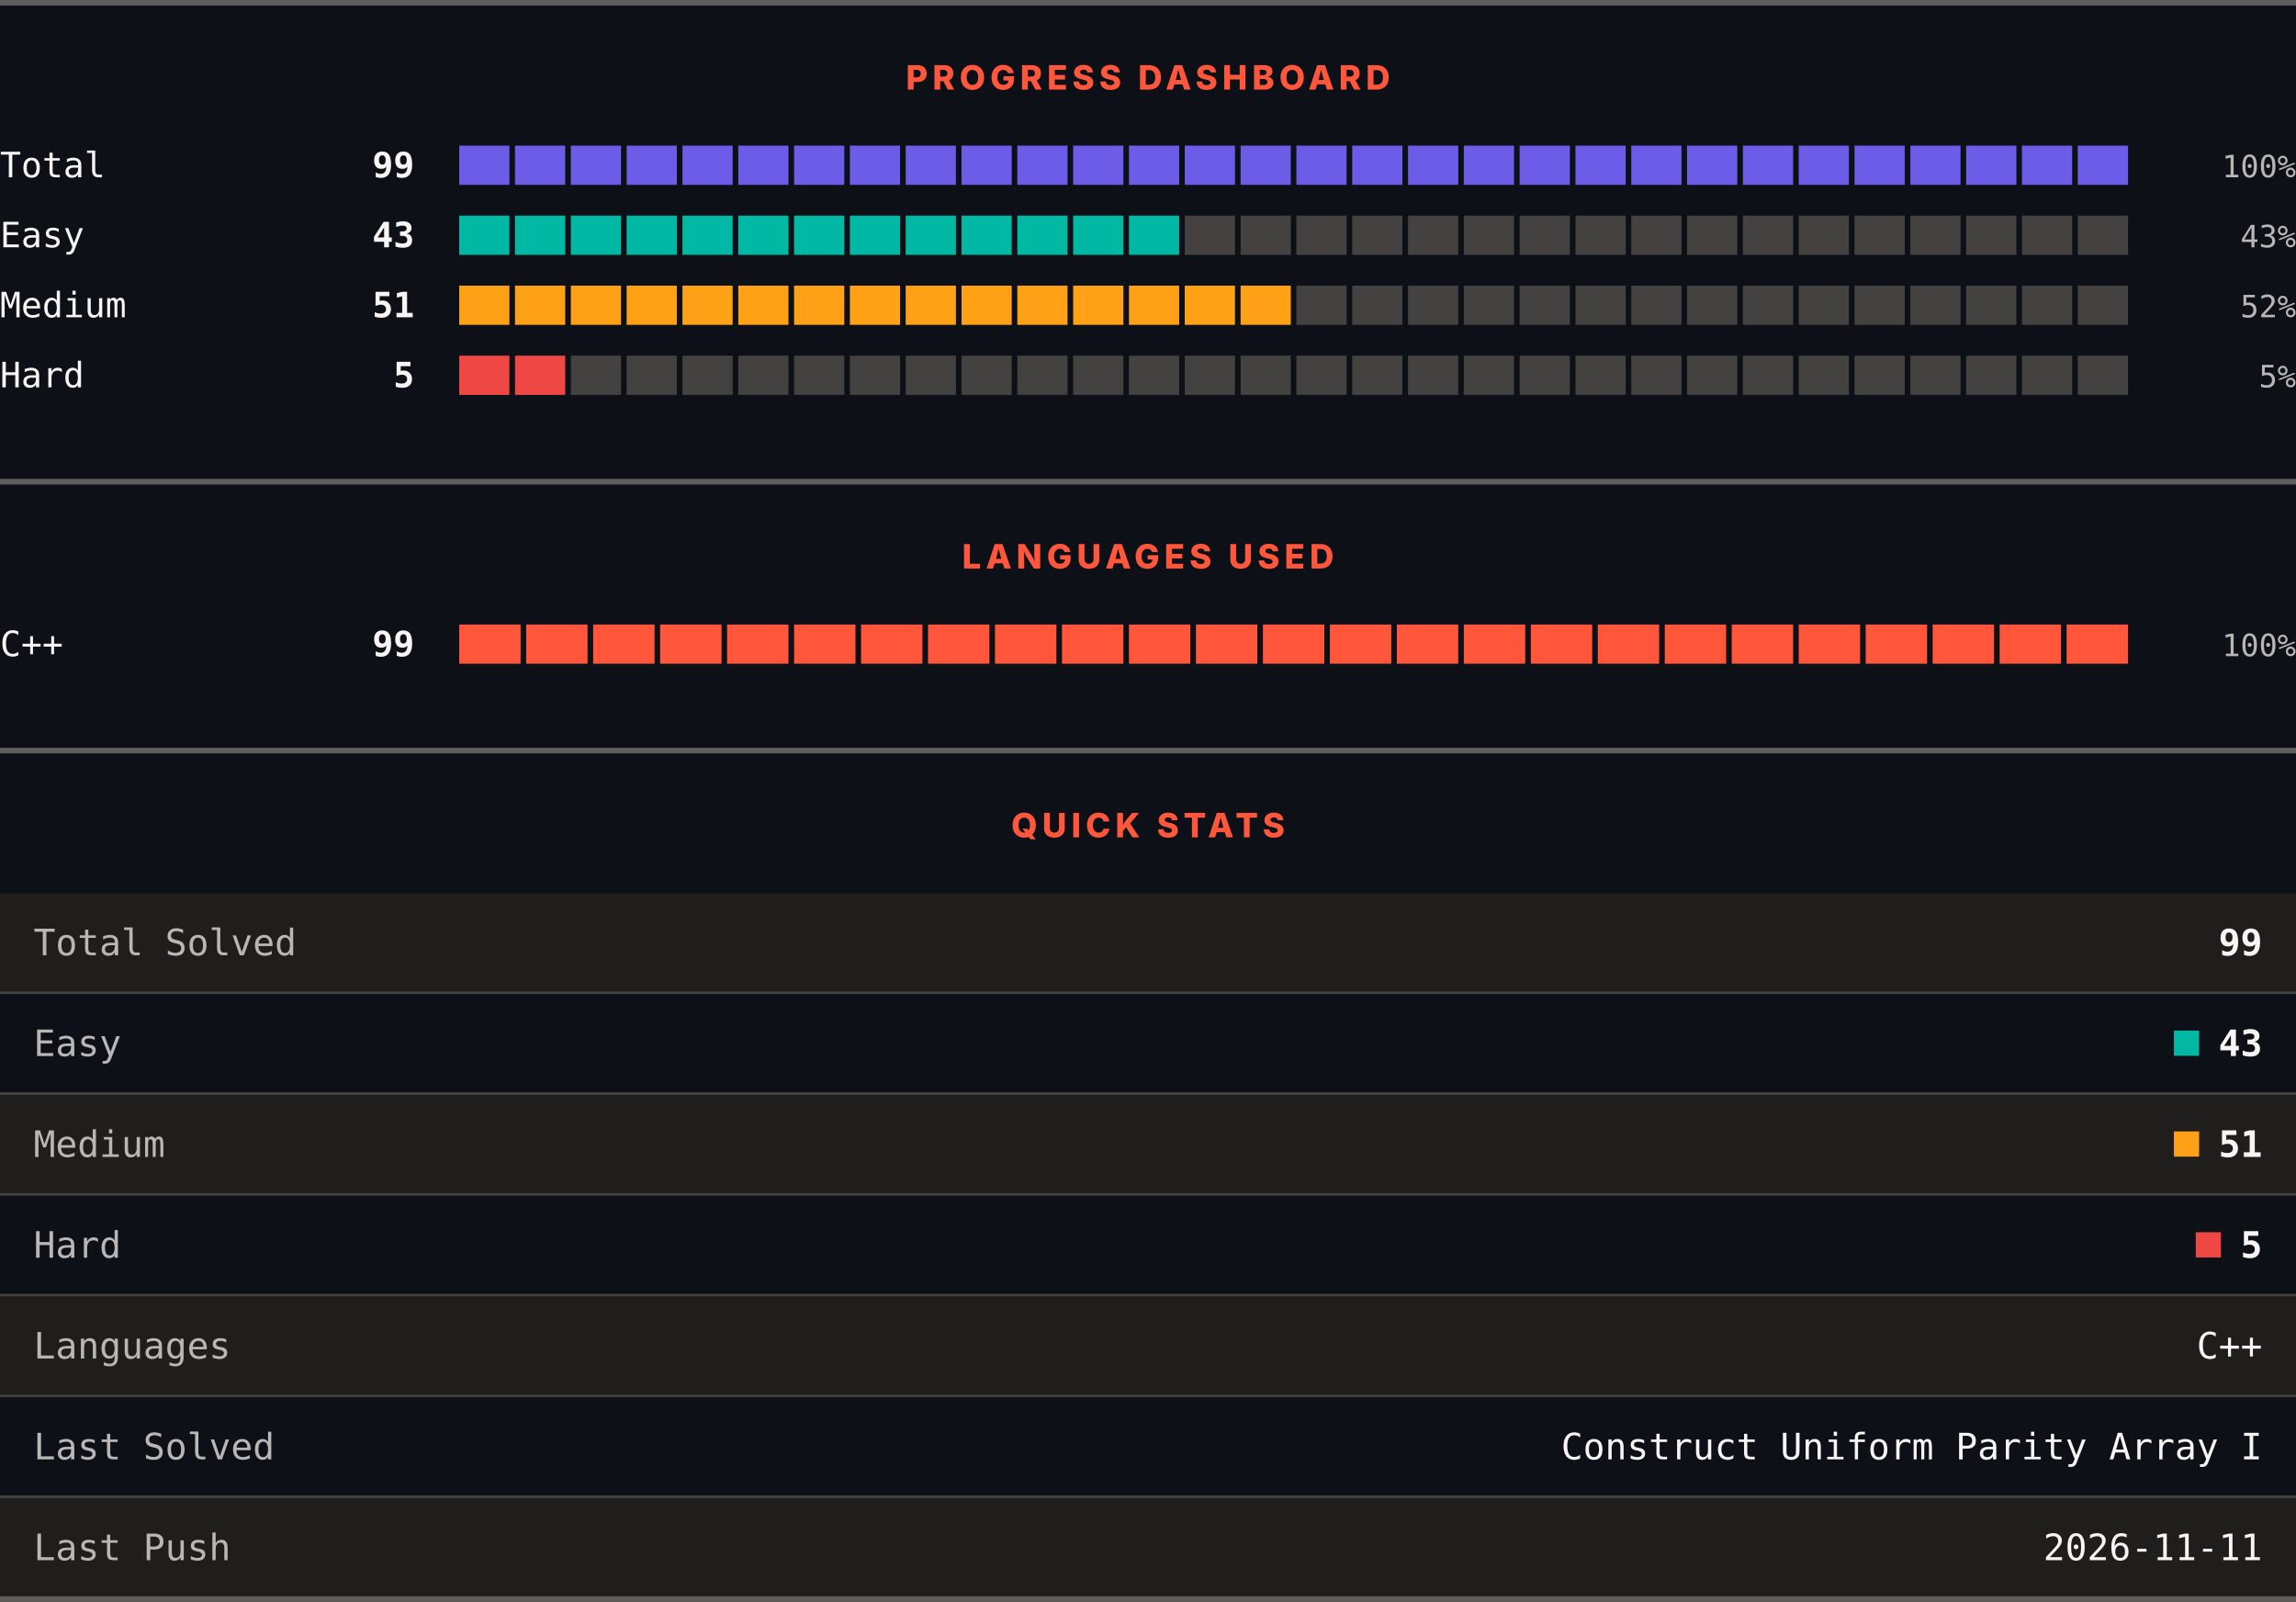
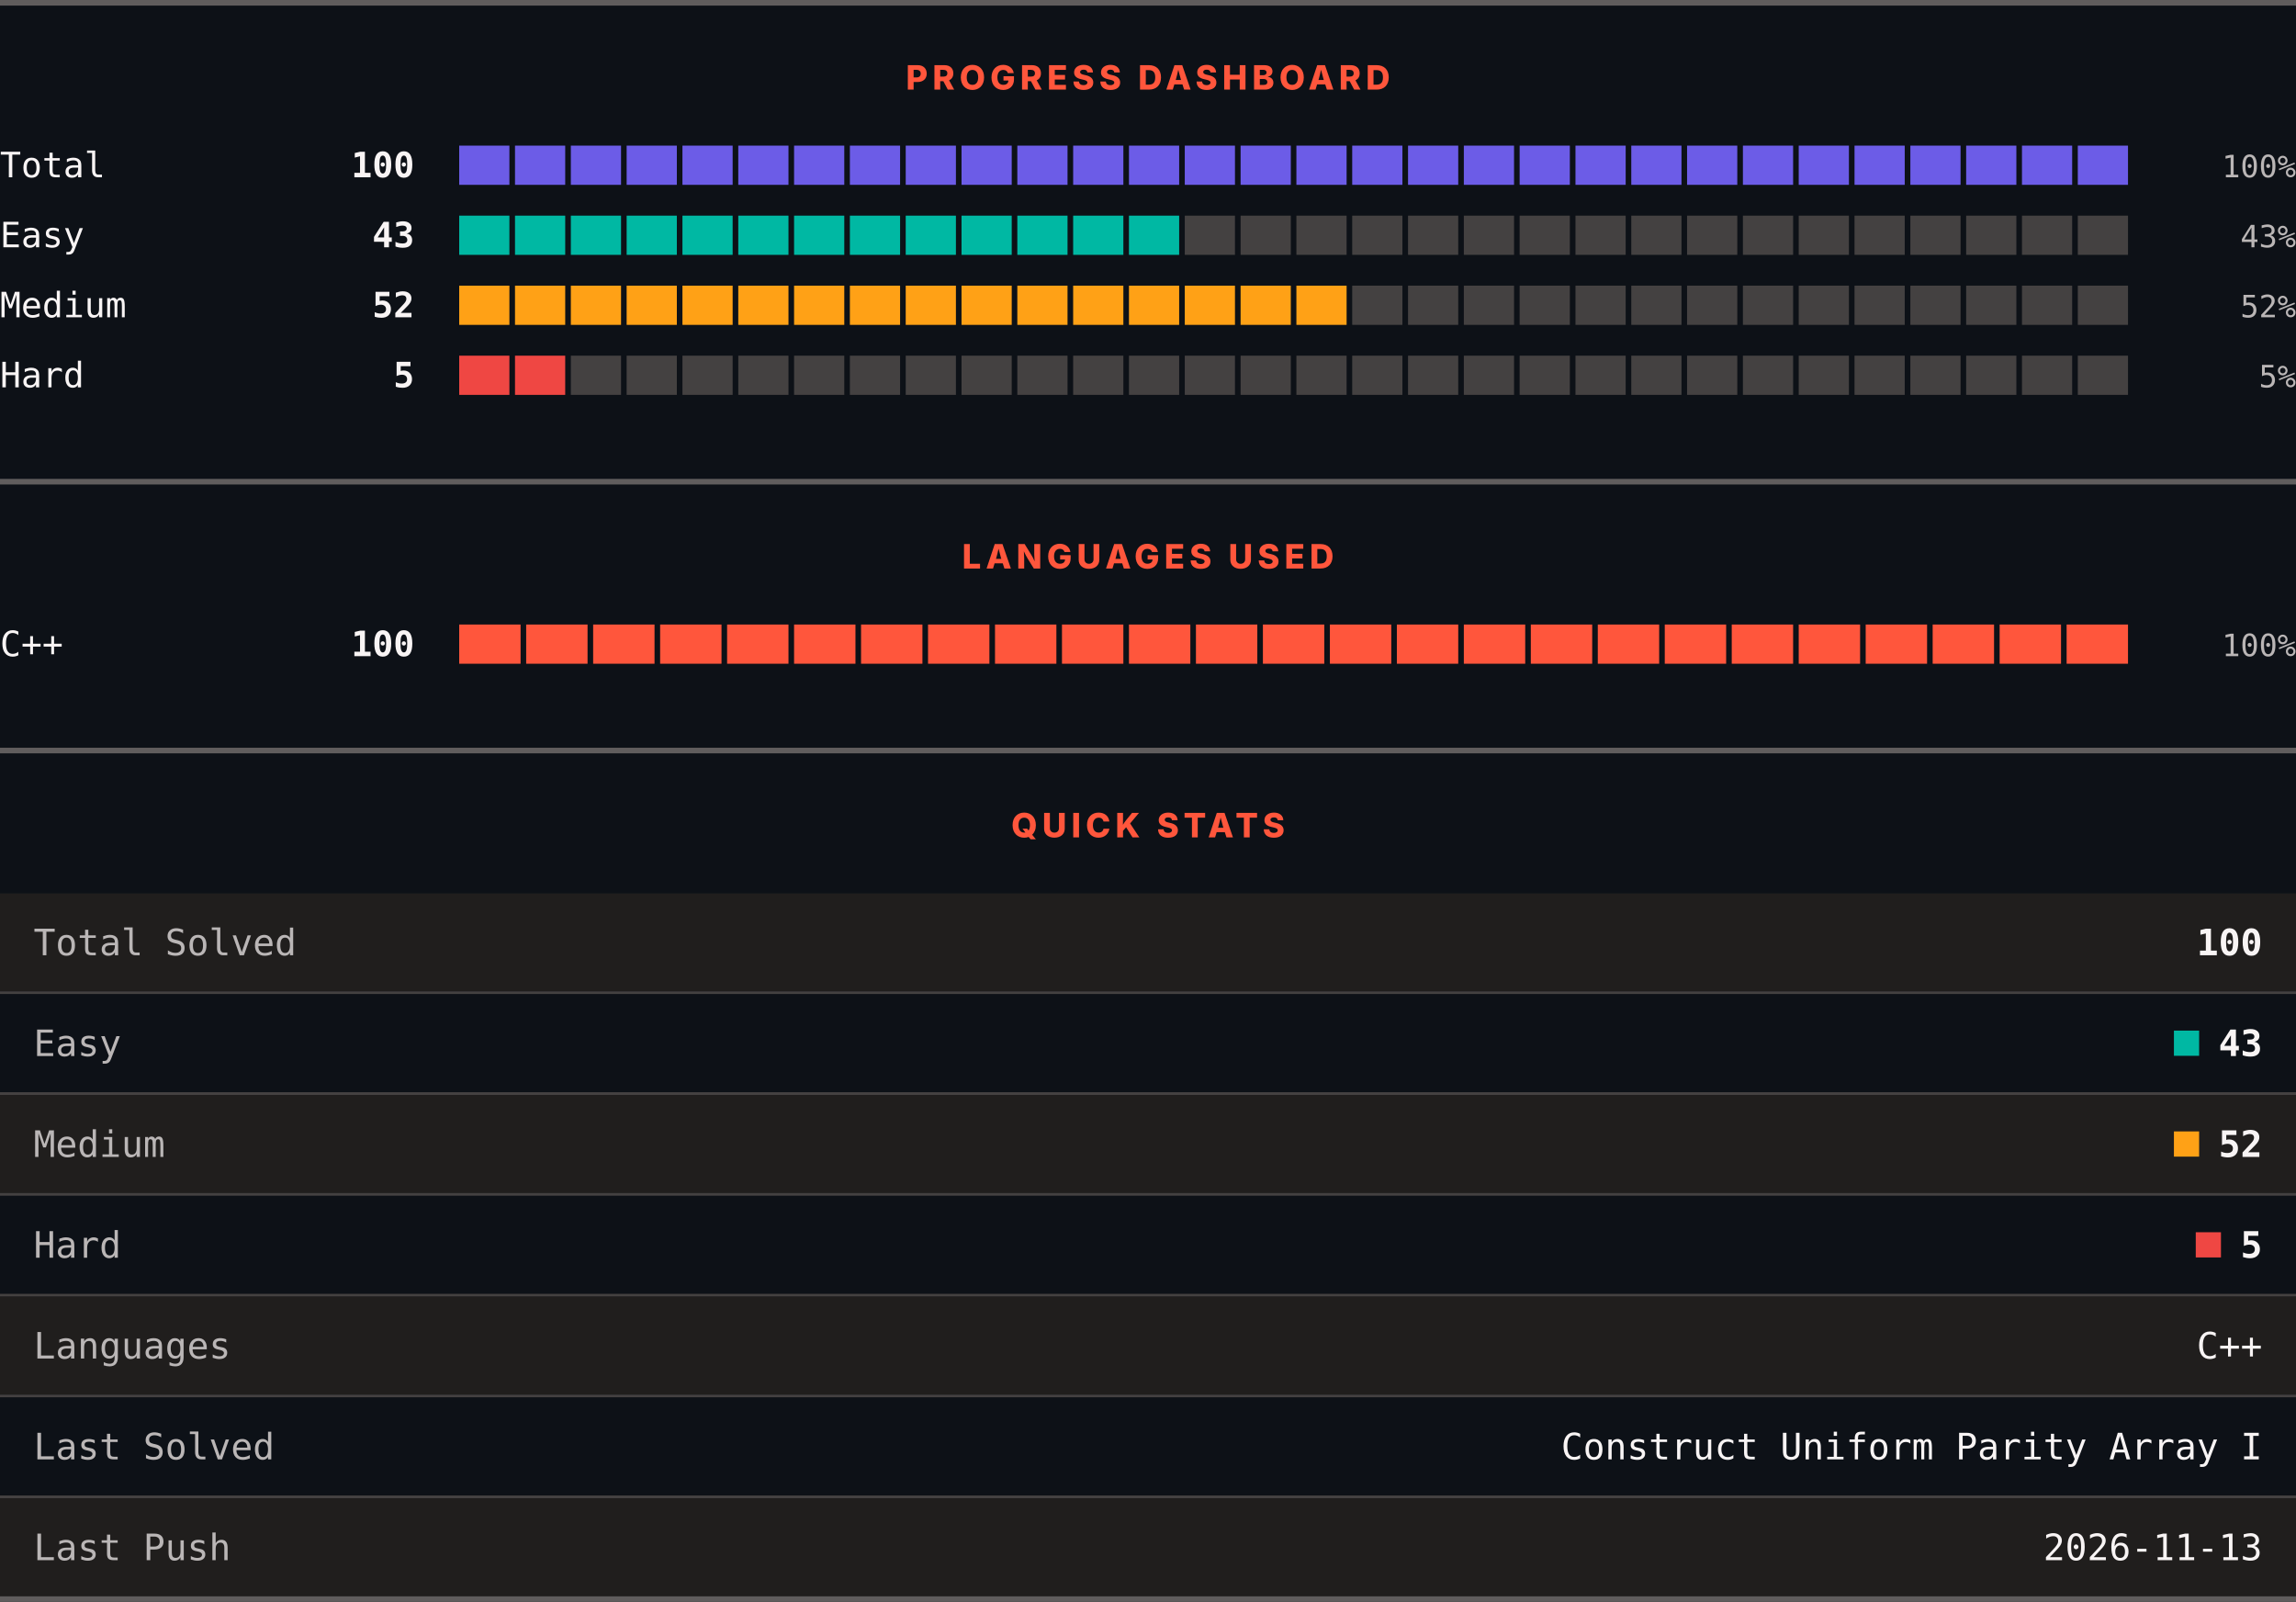
<svg xmlns="http://www.w3.org/2000/svg" width="820" height="572" viewBox="0 0 820 572" role="img" aria-label="LeetCode progress, languages and quick stats">
  <rect width="820" height="572" fill="#0d1117" />
  <rect x="0" y="0" width="820" height="2" fill="#605d5d" />
  <text x="410" y="32" text-anchor="middle" font-family="Archivo, system-ui, -apple-system, Segoe UI, sans-serif" font-size="12" font-weight="800" letter-spacing="1.68" fill="#ff563c">PROGRESS DASHBOARD</text>
  <text x="0" y="63.3" font-family="ui-monospace, SFMono-Regular, Menlo, Consolas, monospace" font-size="12.5" fill="#f8f4f4">Total</text>
-   <text x="148" y="63.3" text-anchor="end" font-family="ui-monospace, SFMono-Regular, Menlo, Consolas, monospace" font-size="12.5" font-weight="700" fill="#f8f4f4">99</text>
+   <text x="148" y="63.3" text-anchor="end" font-family="ui-monospace, SFMono-Regular, Menlo, Consolas, monospace" font-size="12.5" font-weight="700" fill="#f8f4f4">100</text>
  <rect x="164.00" y="52" width="17.93" height="14" fill="#6c5ce7" />
  <rect x="183.93" y="52" width="17.93" height="14" fill="#6c5ce7" />
  <rect x="203.87" y="52" width="17.93" height="14" fill="#6c5ce7" />
  <rect x="223.80" y="52" width="17.93" height="14" fill="#6c5ce7" />
  <rect x="243.73" y="52" width="17.93" height="14" fill="#6c5ce7" />
  <rect x="263.67" y="52" width="17.93" height="14" fill="#6c5ce7" />
  <rect x="283.60" y="52" width="17.93" height="14" fill="#6c5ce7" />
  <rect x="303.53" y="52" width="17.93" height="14" fill="#6c5ce7" />
  <rect x="323.47" y="52" width="17.93" height="14" fill="#6c5ce7" />
  <rect x="343.40" y="52" width="17.93" height="14" fill="#6c5ce7" />
  <rect x="363.33" y="52" width="17.93" height="14" fill="#6c5ce7" />
  <rect x="383.27" y="52" width="17.93" height="14" fill="#6c5ce7" />
  <rect x="403.20" y="52" width="17.93" height="14" fill="#6c5ce7" />
  <rect x="423.13" y="52" width="17.93" height="14" fill="#6c5ce7" />
  <rect x="443.07" y="52" width="17.93" height="14" fill="#6c5ce7" />
  <rect x="463.00" y="52" width="17.93" height="14" fill="#6c5ce7" />
  <rect x="482.93" y="52" width="17.93" height="14" fill="#6c5ce7" />
  <rect x="502.87" y="52" width="17.93" height="14" fill="#6c5ce7" />
  <rect x="522.80" y="52" width="17.93" height="14" fill="#6c5ce7" />
  <rect x="542.73" y="52" width="17.93" height="14" fill="#6c5ce7" />
  <rect x="562.67" y="52" width="17.93" height="14" fill="#6c5ce7" />
  <rect x="582.60" y="52" width="17.93" height="14" fill="#6c5ce7" />
  <rect x="602.53" y="52" width="17.93" height="14" fill="#6c5ce7" />
  <rect x="622.47" y="52" width="17.93" height="14" fill="#6c5ce7" />
  <rect x="642.40" y="52" width="17.93" height="14" fill="#6c5ce7" />
  <rect x="662.33" y="52" width="17.93" height="14" fill="#6c5ce7" />
  <rect x="682.27" y="52" width="17.93" height="14" fill="#6c5ce7" />
  <rect x="702.20" y="52" width="17.93" height="14" fill="#6c5ce7" />
  <rect x="722.13" y="52" width="17.93" height="14" fill="#6c5ce7" />
  <rect x="742.07" y="52" width="17.93" height="14" fill="#6c5ce7" />
  <text x="820" y="63.3" text-anchor="end" font-family="ui-monospace, SFMono-Regular, Menlo, Consolas, monospace" font-size="11" fill="#bab6b6">100%</text>
  <text x="0" y="88.3" font-family="ui-monospace, SFMono-Regular, Menlo, Consolas, monospace" font-size="12.5" fill="#f8f4f4">Easy</text>
  <text x="148" y="88.3" text-anchor="end" font-family="ui-monospace, SFMono-Regular, Menlo, Consolas, monospace" font-size="12.5" font-weight="700" fill="#f8f4f4">43</text>
  <rect x="164.00" y="77" width="17.93" height="14" fill="#00b8a3" />
  <rect x="183.93" y="77" width="17.93" height="14" fill="#00b8a3" />
  <rect x="203.87" y="77" width="17.93" height="14" fill="#00b8a3" />
  <rect x="223.80" y="77" width="17.93" height="14" fill="#00b8a3" />
  <rect x="243.73" y="77" width="17.93" height="14" fill="#00b8a3" />
  <rect x="263.67" y="77" width="17.93" height="14" fill="#00b8a3" />
  <rect x="283.60" y="77" width="17.93" height="14" fill="#00b8a3" />
  <rect x="303.53" y="77" width="17.93" height="14" fill="#00b8a3" />
  <rect x="323.47" y="77" width="17.93" height="14" fill="#00b8a3" />
  <rect x="343.40" y="77" width="17.93" height="14" fill="#00b8a3" />
  <rect x="363.33" y="77" width="17.93" height="14" fill="#00b8a3" />
  <rect x="383.27" y="77" width="17.93" height="14" fill="#00b8a3" />
  <rect x="403.20" y="77" width="17.93" height="14" fill="#00b8a3" />
  <rect x="423.13" y="77" width="17.93" height="14" fill="#444141" />
  <rect x="443.07" y="77" width="17.93" height="14" fill="#444141" />
  <rect x="463.00" y="77" width="17.93" height="14" fill="#444141" />
  <rect x="482.93" y="77" width="17.93" height="14" fill="#444141" />
  <rect x="502.87" y="77" width="17.93" height="14" fill="#444141" />
  <rect x="522.80" y="77" width="17.93" height="14" fill="#444141" />
  <rect x="542.73" y="77" width="17.93" height="14" fill="#444141" />
  <rect x="562.67" y="77" width="17.93" height="14" fill="#444141" />
  <rect x="582.60" y="77" width="17.93" height="14" fill="#444141" />
  <rect x="602.53" y="77" width="17.93" height="14" fill="#444141" />
  <rect x="622.47" y="77" width="17.93" height="14" fill="#444141" />
  <rect x="642.40" y="77" width="17.93" height="14" fill="#444141" />
  <rect x="662.33" y="77" width="17.93" height="14" fill="#444141" />
  <rect x="682.27" y="77" width="17.93" height="14" fill="#444141" />
  <rect x="702.20" y="77" width="17.93" height="14" fill="#444141" />
  <rect x="722.13" y="77" width="17.93" height="14" fill="#444141" />
  <rect x="742.07" y="77" width="17.93" height="14" fill="#444141" />
  <text x="820" y="88.3" text-anchor="end" font-family="ui-monospace, SFMono-Regular, Menlo, Consolas, monospace" font-size="11" fill="#bab6b6">43%</text>
  <text x="0" y="113.3" font-family="ui-monospace, SFMono-Regular, Menlo, Consolas, monospace" font-size="12.5" fill="#f8f4f4">Medium</text>
-   <text x="148" y="113.3" text-anchor="end" font-family="ui-monospace, SFMono-Regular, Menlo, Consolas, monospace" font-size="12.5" font-weight="700" fill="#f8f4f4">51</text>
+   <text x="148" y="113.3" text-anchor="end" font-family="ui-monospace, SFMono-Regular, Menlo, Consolas, monospace" font-size="12.5" font-weight="700" fill="#f8f4f4">52</text>
  <rect x="164.00" y="102" width="17.93" height="14" fill="#ffa116" />
  <rect x="183.93" y="102" width="17.93" height="14" fill="#ffa116" />
  <rect x="203.87" y="102" width="17.93" height="14" fill="#ffa116" />
  <rect x="223.80" y="102" width="17.93" height="14" fill="#ffa116" />
  <rect x="243.73" y="102" width="17.93" height="14" fill="#ffa116" />
  <rect x="263.67" y="102" width="17.93" height="14" fill="#ffa116" />
  <rect x="283.60" y="102" width="17.93" height="14" fill="#ffa116" />
  <rect x="303.53" y="102" width="17.93" height="14" fill="#ffa116" />
  <rect x="323.47" y="102" width="17.93" height="14" fill="#ffa116" />
  <rect x="343.40" y="102" width="17.93" height="14" fill="#ffa116" />
  <rect x="363.33" y="102" width="17.93" height="14" fill="#ffa116" />
  <rect x="383.27" y="102" width="17.93" height="14" fill="#ffa116" />
  <rect x="403.20" y="102" width="17.93" height="14" fill="#ffa116" />
  <rect x="423.13" y="102" width="17.93" height="14" fill="#ffa116" />
  <rect x="443.07" y="102" width="17.93" height="14" fill="#ffa116" />
-   <rect x="463.00" y="102" width="17.93" height="14" fill="#444141" />
+   <rect x="463.00" y="102" width="17.93" height="14" fill="#ffa116" />
  <rect x="482.93" y="102" width="17.93" height="14" fill="#444141" />
  <rect x="502.87" y="102" width="17.93" height="14" fill="#444141" />
  <rect x="522.80" y="102" width="17.93" height="14" fill="#444141" />
  <rect x="542.73" y="102" width="17.93" height="14" fill="#444141" />
  <rect x="562.67" y="102" width="17.93" height="14" fill="#444141" />
  <rect x="582.60" y="102" width="17.93" height="14" fill="#444141" />
  <rect x="602.53" y="102" width="17.93" height="14" fill="#444141" />
  <rect x="622.47" y="102" width="17.93" height="14" fill="#444141" />
  <rect x="642.40" y="102" width="17.93" height="14" fill="#444141" />
  <rect x="662.33" y="102" width="17.93" height="14" fill="#444141" />
  <rect x="682.27" y="102" width="17.93" height="14" fill="#444141" />
  <rect x="702.20" y="102" width="17.93" height="14" fill="#444141" />
  <rect x="722.13" y="102" width="17.93" height="14" fill="#444141" />
  <rect x="742.07" y="102" width="17.93" height="14" fill="#444141" />
  <text x="820" y="113.3" text-anchor="end" font-family="ui-monospace, SFMono-Regular, Menlo, Consolas, monospace" font-size="11" fill="#bab6b6">52%</text>
  <text x="0" y="138.3" font-family="ui-monospace, SFMono-Regular, Menlo, Consolas, monospace" font-size="12.5" fill="#f8f4f4">Hard</text>
  <text x="148" y="138.3" text-anchor="end" font-family="ui-monospace, SFMono-Regular, Menlo, Consolas, monospace" font-size="12.5" font-weight="700" fill="#f8f4f4">5</text>
  <rect x="164.00" y="127" width="17.93" height="14" fill="#ef4743" />
  <rect x="183.93" y="127" width="17.93" height="14" fill="#ef4743" />
  <rect x="203.87" y="127" width="17.93" height="14" fill="#444141" />
  <rect x="223.80" y="127" width="17.93" height="14" fill="#444141" />
  <rect x="243.73" y="127" width="17.93" height="14" fill="#444141" />
  <rect x="263.67" y="127" width="17.93" height="14" fill="#444141" />
  <rect x="283.60" y="127" width="17.93" height="14" fill="#444141" />
  <rect x="303.53" y="127" width="17.93" height="14" fill="#444141" />
  <rect x="323.47" y="127" width="17.93" height="14" fill="#444141" />
  <rect x="343.40" y="127" width="17.93" height="14" fill="#444141" />
  <rect x="363.33" y="127" width="17.93" height="14" fill="#444141" />
  <rect x="383.27" y="127" width="17.93" height="14" fill="#444141" />
  <rect x="403.20" y="127" width="17.93" height="14" fill="#444141" />
  <rect x="423.13" y="127" width="17.93" height="14" fill="#444141" />
  <rect x="443.07" y="127" width="17.93" height="14" fill="#444141" />
  <rect x="463.00" y="127" width="17.93" height="14" fill="#444141" />
  <rect x="482.93" y="127" width="17.93" height="14" fill="#444141" />
  <rect x="502.87" y="127" width="17.93" height="14" fill="#444141" />
  <rect x="522.80" y="127" width="17.93" height="14" fill="#444141" />
  <rect x="542.73" y="127" width="17.93" height="14" fill="#444141" />
  <rect x="562.67" y="127" width="17.93" height="14" fill="#444141" />
  <rect x="582.60" y="127" width="17.93" height="14" fill="#444141" />
  <rect x="602.53" y="127" width="17.93" height="14" fill="#444141" />
  <rect x="622.47" y="127" width="17.93" height="14" fill="#444141" />
  <rect x="642.40" y="127" width="17.93" height="14" fill="#444141" />
  <rect x="662.33" y="127" width="17.93" height="14" fill="#444141" />
  <rect x="682.27" y="127" width="17.93" height="14" fill="#444141" />
  <rect x="702.20" y="127" width="17.93" height="14" fill="#444141" />
  <rect x="722.13" y="127" width="17.93" height="14" fill="#444141" />
  <rect x="742.07" y="127" width="17.93" height="14" fill="#444141" />
  <text x="820" y="138.3" text-anchor="end" font-family="ui-monospace, SFMono-Regular, Menlo, Consolas, monospace" font-size="11" fill="#bab6b6">5%</text>
  <rect x="0" y="171" width="820" height="2" fill="#605d5d" />
  <text x="410" y="203" text-anchor="middle" font-family="Archivo, system-ui, -apple-system, Segoe UI, sans-serif" font-size="12" font-weight="800" letter-spacing="1.68" fill="#ff563c">LANGUAGES USED</text>
  <text x="0" y="234.3" font-family="ui-monospace, SFMono-Regular, Menlo, Consolas, monospace" font-size="12.5" fill="#f8f4f4">C++</text>
-   <text x="148" y="234.3" text-anchor="end" font-family="ui-monospace, SFMono-Regular, Menlo, Consolas, monospace" font-size="12.5" font-weight="700" fill="#f8f4f4">99</text>
+   <text x="148" y="234.3" text-anchor="end" font-family="ui-monospace, SFMono-Regular, Menlo, Consolas, monospace" font-size="12.5" font-weight="700" fill="#f8f4f4">100</text>
  <rect x="164.00" y="223" width="21.92" height="14" fill="#ff563c" />
  <rect x="187.92" y="223" width="21.92" height="14" fill="#ff563c" />
  <rect x="211.84" y="223" width="21.92" height="14" fill="#ff563c" />
  <rect x="235.76" y="223" width="21.92" height="14" fill="#ff563c" />
  <rect x="259.68" y="223" width="21.92" height="14" fill="#ff563c" />
  <rect x="283.60" y="223" width="21.92" height="14" fill="#ff563c" />
  <rect x="307.52" y="223" width="21.92" height="14" fill="#ff563c" />
  <rect x="331.44" y="223" width="21.92" height="14" fill="#ff563c" />
  <rect x="355.36" y="223" width="21.92" height="14" fill="#ff563c" />
  <rect x="379.28" y="223" width="21.92" height="14" fill="#ff563c" />
  <rect x="403.20" y="223" width="21.92" height="14" fill="#ff563c" />
  <rect x="427.12" y="223" width="21.92" height="14" fill="#ff563c" />
  <rect x="451.04" y="223" width="21.92" height="14" fill="#ff563c" />
  <rect x="474.96" y="223" width="21.92" height="14" fill="#ff563c" />
  <rect x="498.88" y="223" width="21.92" height="14" fill="#ff563c" />
  <rect x="522.80" y="223" width="21.92" height="14" fill="#ff563c" />
  <rect x="546.72" y="223" width="21.92" height="14" fill="#ff563c" />
  <rect x="570.64" y="223" width="21.92" height="14" fill="#ff563c" />
  <rect x="594.56" y="223" width="21.92" height="14" fill="#ff563c" />
  <rect x="618.48" y="223" width="21.92" height="14" fill="#ff563c" />
  <rect x="642.40" y="223" width="21.92" height="14" fill="#ff563c" />
  <rect x="666.32" y="223" width="21.92" height="14" fill="#ff563c" />
  <rect x="690.24" y="223" width="21.92" height="14" fill="#ff563c" />
  <rect x="714.16" y="223" width="21.92" height="14" fill="#ff563c" />
  <rect x="738.08" y="223" width="21.92" height="14" fill="#ff563c" />
  <text x="820" y="234.3" text-anchor="end" font-family="ui-monospace, SFMono-Regular, Menlo, Consolas, monospace" font-size="11" fill="#bab6b6">100%</text>
  <rect x="0" y="267" width="820" height="2" fill="#605d5d" />
  <text x="410" y="299" text-anchor="middle" font-family="Archivo, system-ui, -apple-system, Segoe UI, sans-serif" font-size="12" font-weight="800" letter-spacing="1.68" fill="#ff563c">QUICK STATS</text>
  <rect x="0" y="319" width="820" height="35" fill="#201e1d" />
  <text x="12" y="341.1" font-family="ui-monospace, SFMono-Regular, Menlo, Consolas, monospace" font-size="13" fill="#bab6b6">Total Solved</text>
-   <text x="808" y="341.1" text-anchor="end" font-family="ui-monospace, SFMono-Regular, Menlo, Consolas, monospace" font-size="13" font-weight="700" fill="#f8f4f4">99</text>
+   <text x="808" y="341.1" text-anchor="end" font-family="ui-monospace, SFMono-Regular, Menlo, Consolas, monospace" font-size="13" font-weight="700" fill="#f8f4f4">100</text>
  <rect x="0" y="354" width="820" height="1" fill="#444141" />
  <rect x="0" y="355" width="820" height="35" fill="#0d1117" />
  <text x="12" y="377.1" font-family="ui-monospace, SFMono-Regular, Menlo, Consolas, monospace" font-size="13" fill="#bab6b6">Easy</text>
  <rect x="776.4" y="368" width="9" height="9" fill="#00b8a3" />
  <text x="808" y="377.1" text-anchor="end" font-family="ui-monospace, SFMono-Regular, Menlo, Consolas, monospace" font-size="13" font-weight="700" fill="#f8f4f4">43</text>
  <rect x="0" y="390" width="820" height="1" fill="#444141" />
  <rect x="0" y="391" width="820" height="35" fill="#201e1d" />
  <text x="12" y="413.1" font-family="ui-monospace, SFMono-Regular, Menlo, Consolas, monospace" font-size="13" fill="#bab6b6">Medium</text>
  <rect x="776.4" y="404" width="9" height="9" fill="#ffa116" />
-   <text x="808" y="413.1" text-anchor="end" font-family="ui-monospace, SFMono-Regular, Menlo, Consolas, monospace" font-size="13" font-weight="700" fill="#f8f4f4">51</text>
+   <text x="808" y="413.1" text-anchor="end" font-family="ui-monospace, SFMono-Regular, Menlo, Consolas, monospace" font-size="13" font-weight="700" fill="#f8f4f4">52</text>
  <rect x="0" y="426" width="820" height="1" fill="#444141" />
  <rect x="0" y="427" width="820" height="35" fill="#0d1117" />
  <text x="12" y="449.1" font-family="ui-monospace, SFMono-Regular, Menlo, Consolas, monospace" font-size="13" fill="#bab6b6">Hard</text>
  <rect x="784.2" y="440" width="9" height="9" fill="#ef4743" />
  <text x="808" y="449.1" text-anchor="end" font-family="ui-monospace, SFMono-Regular, Menlo, Consolas, monospace" font-size="13" font-weight="700" fill="#f8f4f4">5</text>
  <rect x="0" y="462" width="820" height="1" fill="#444141" />
  <rect x="0" y="463" width="820" height="35" fill="#201e1d" />
  <text x="12" y="485.1" font-family="ui-monospace, SFMono-Regular, Menlo, Consolas, monospace" font-size="13" fill="#bab6b6">Languages</text>
  <text x="808" y="485.1" text-anchor="end" font-family="ui-monospace, SFMono-Regular, Menlo, Consolas, monospace" font-size="13" fill="#f8f4f4">C++</text>
  <rect x="0" y="498" width="820" height="1" fill="#444141" />
  <rect x="0" y="499" width="820" height="35" fill="#0d1117" />
  <text x="12" y="521.1" font-family="ui-monospace, SFMono-Regular, Menlo, Consolas, monospace" font-size="13" fill="#bab6b6">Last Solved</text>
  <text x="808" y="521.1" text-anchor="end" font-family="ui-monospace, SFMono-Regular, Menlo, Consolas, monospace" font-size="13" fill="#f8f4f4">Construct Uniform Parity Array I</text>
  <rect x="0" y="534" width="820" height="1" fill="#444141" />
  <rect x="0" y="535" width="820" height="35" fill="#201e1d" />
  <text x="12" y="557.1" font-family="ui-monospace, SFMono-Regular, Menlo, Consolas, monospace" font-size="13" fill="#bab6b6">Last Push</text>
-   <text x="808" y="557.1" text-anchor="end" font-family="ui-monospace, SFMono-Regular, Menlo, Consolas, monospace" font-size="13" fill="#f8f4f4">2026-11-11</text>
+   <text x="808" y="557.1" text-anchor="end" font-family="ui-monospace, SFMono-Regular, Menlo, Consolas, monospace" font-size="13" fill="#f8f4f4">2026-11-13</text>
  <rect x="0" y="570" width="820" height="2" fill="#605d5d" />
</svg>
